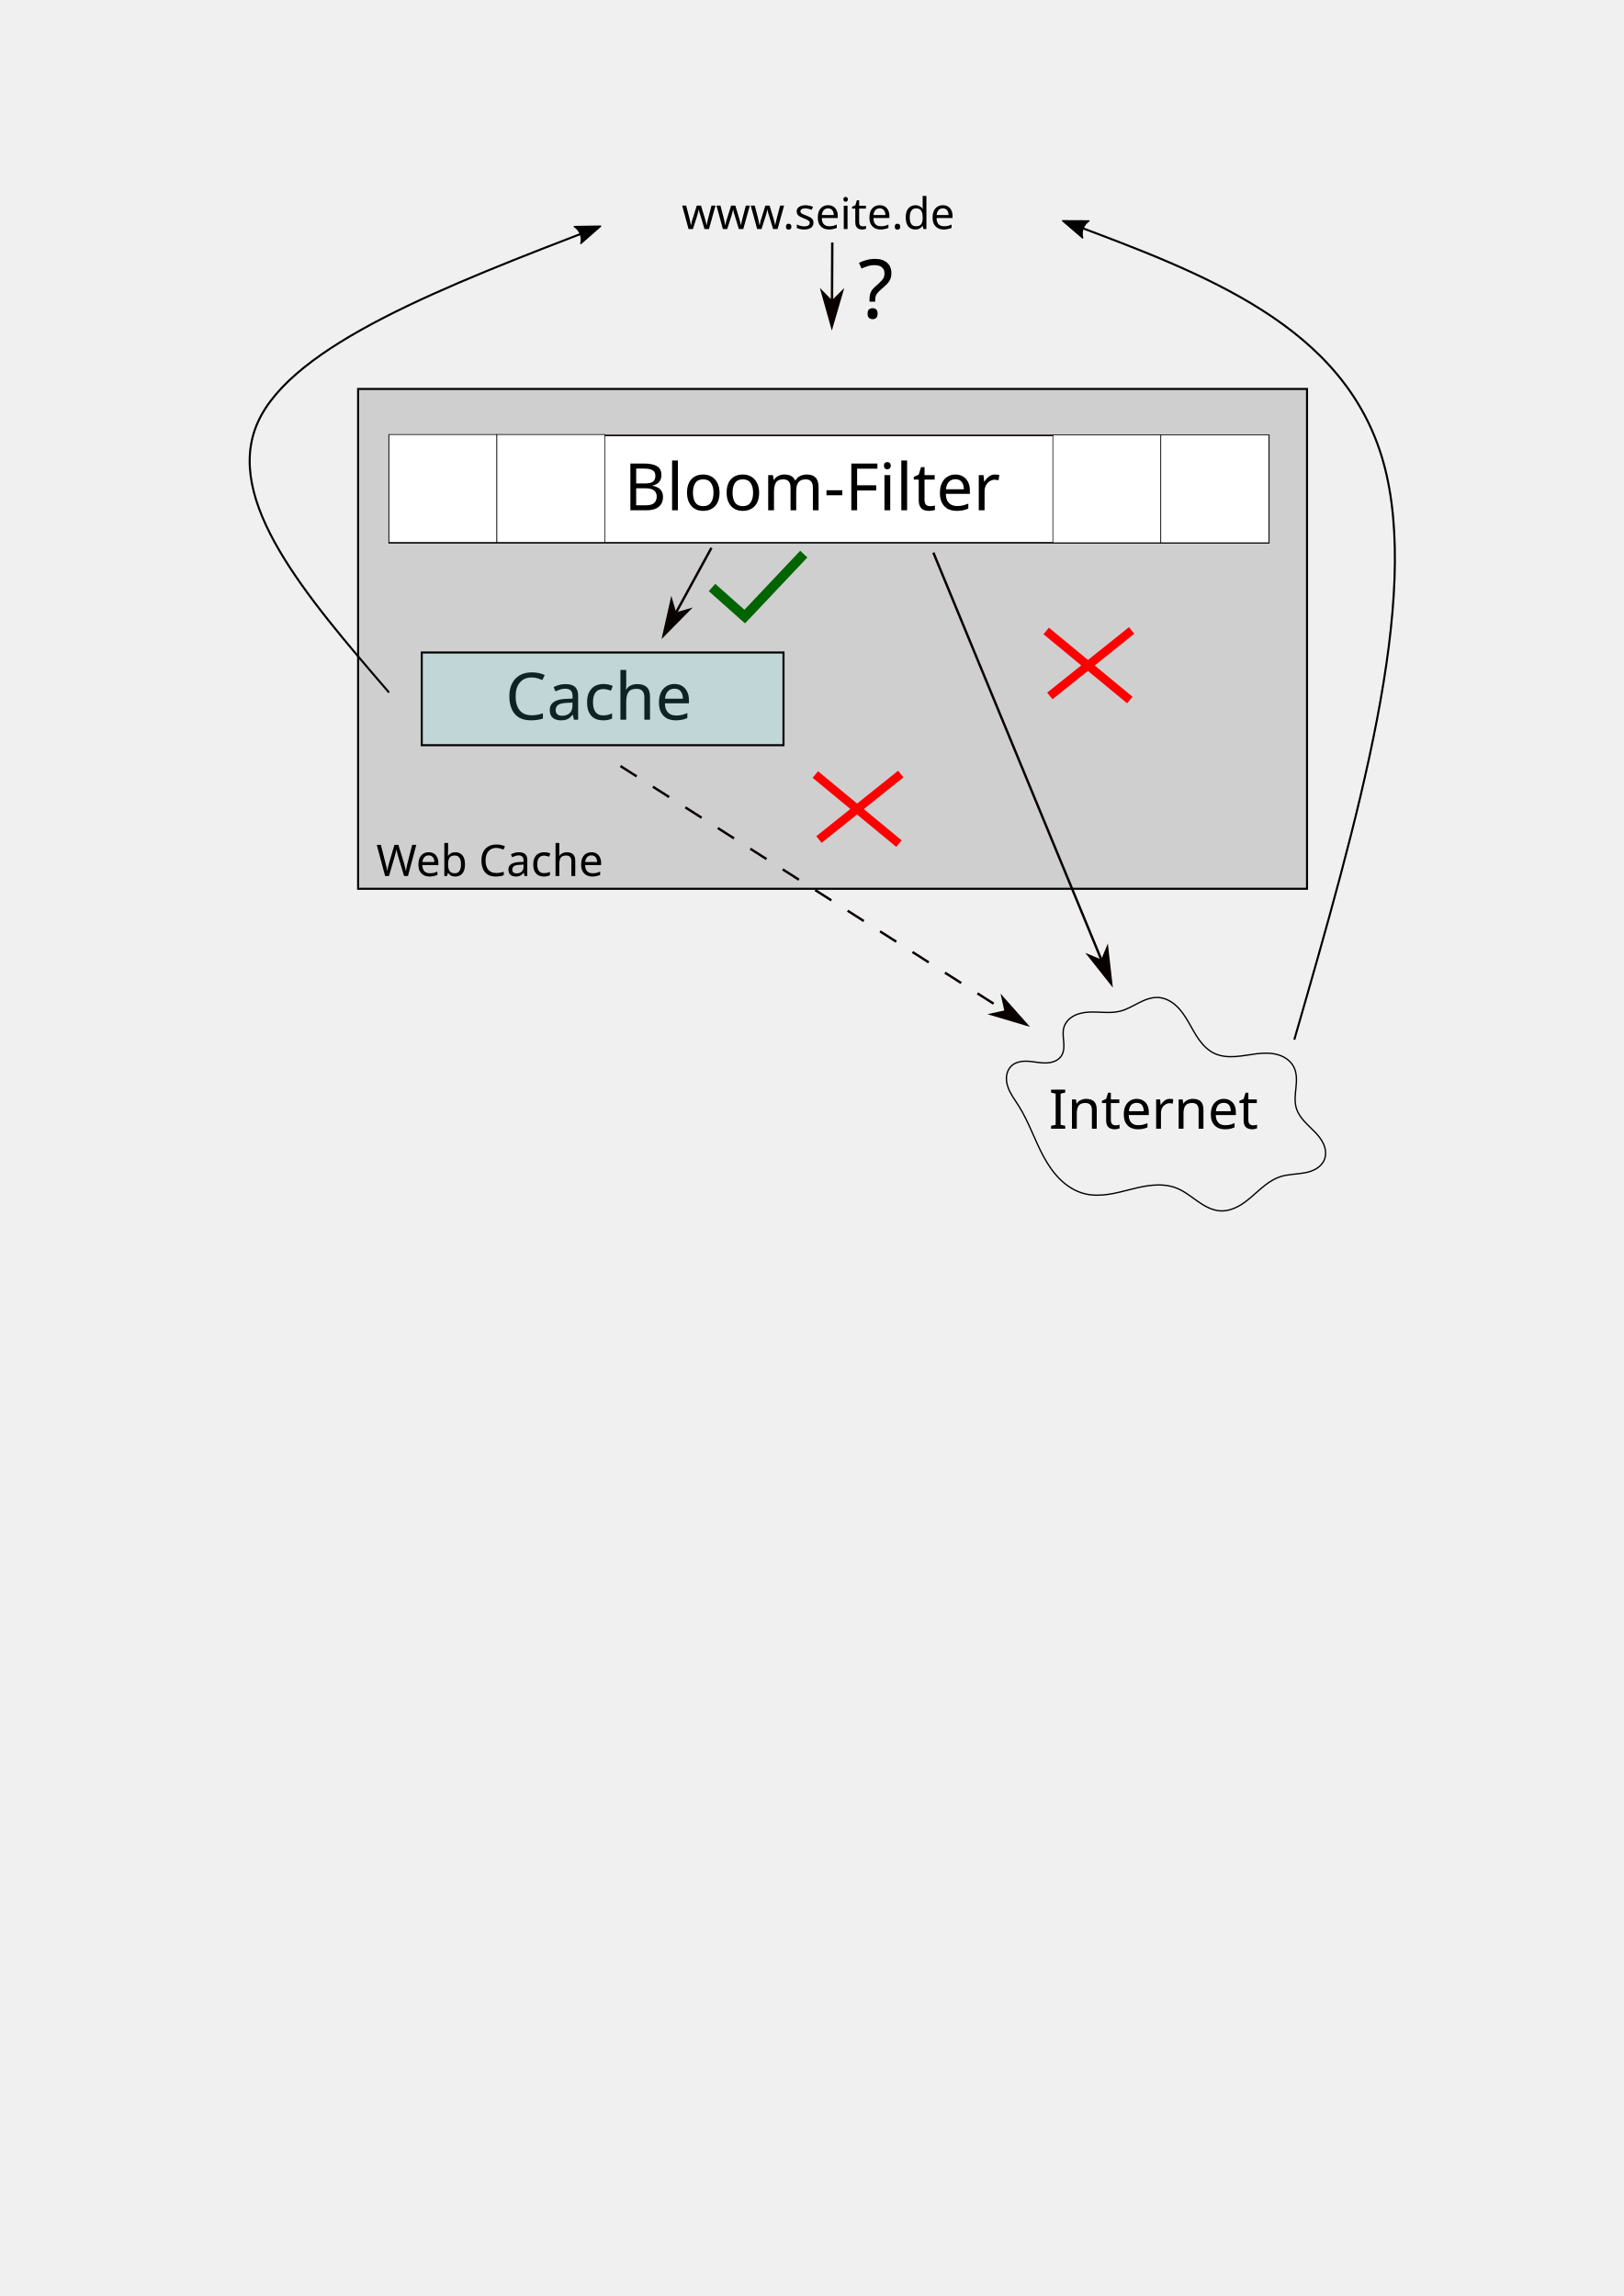
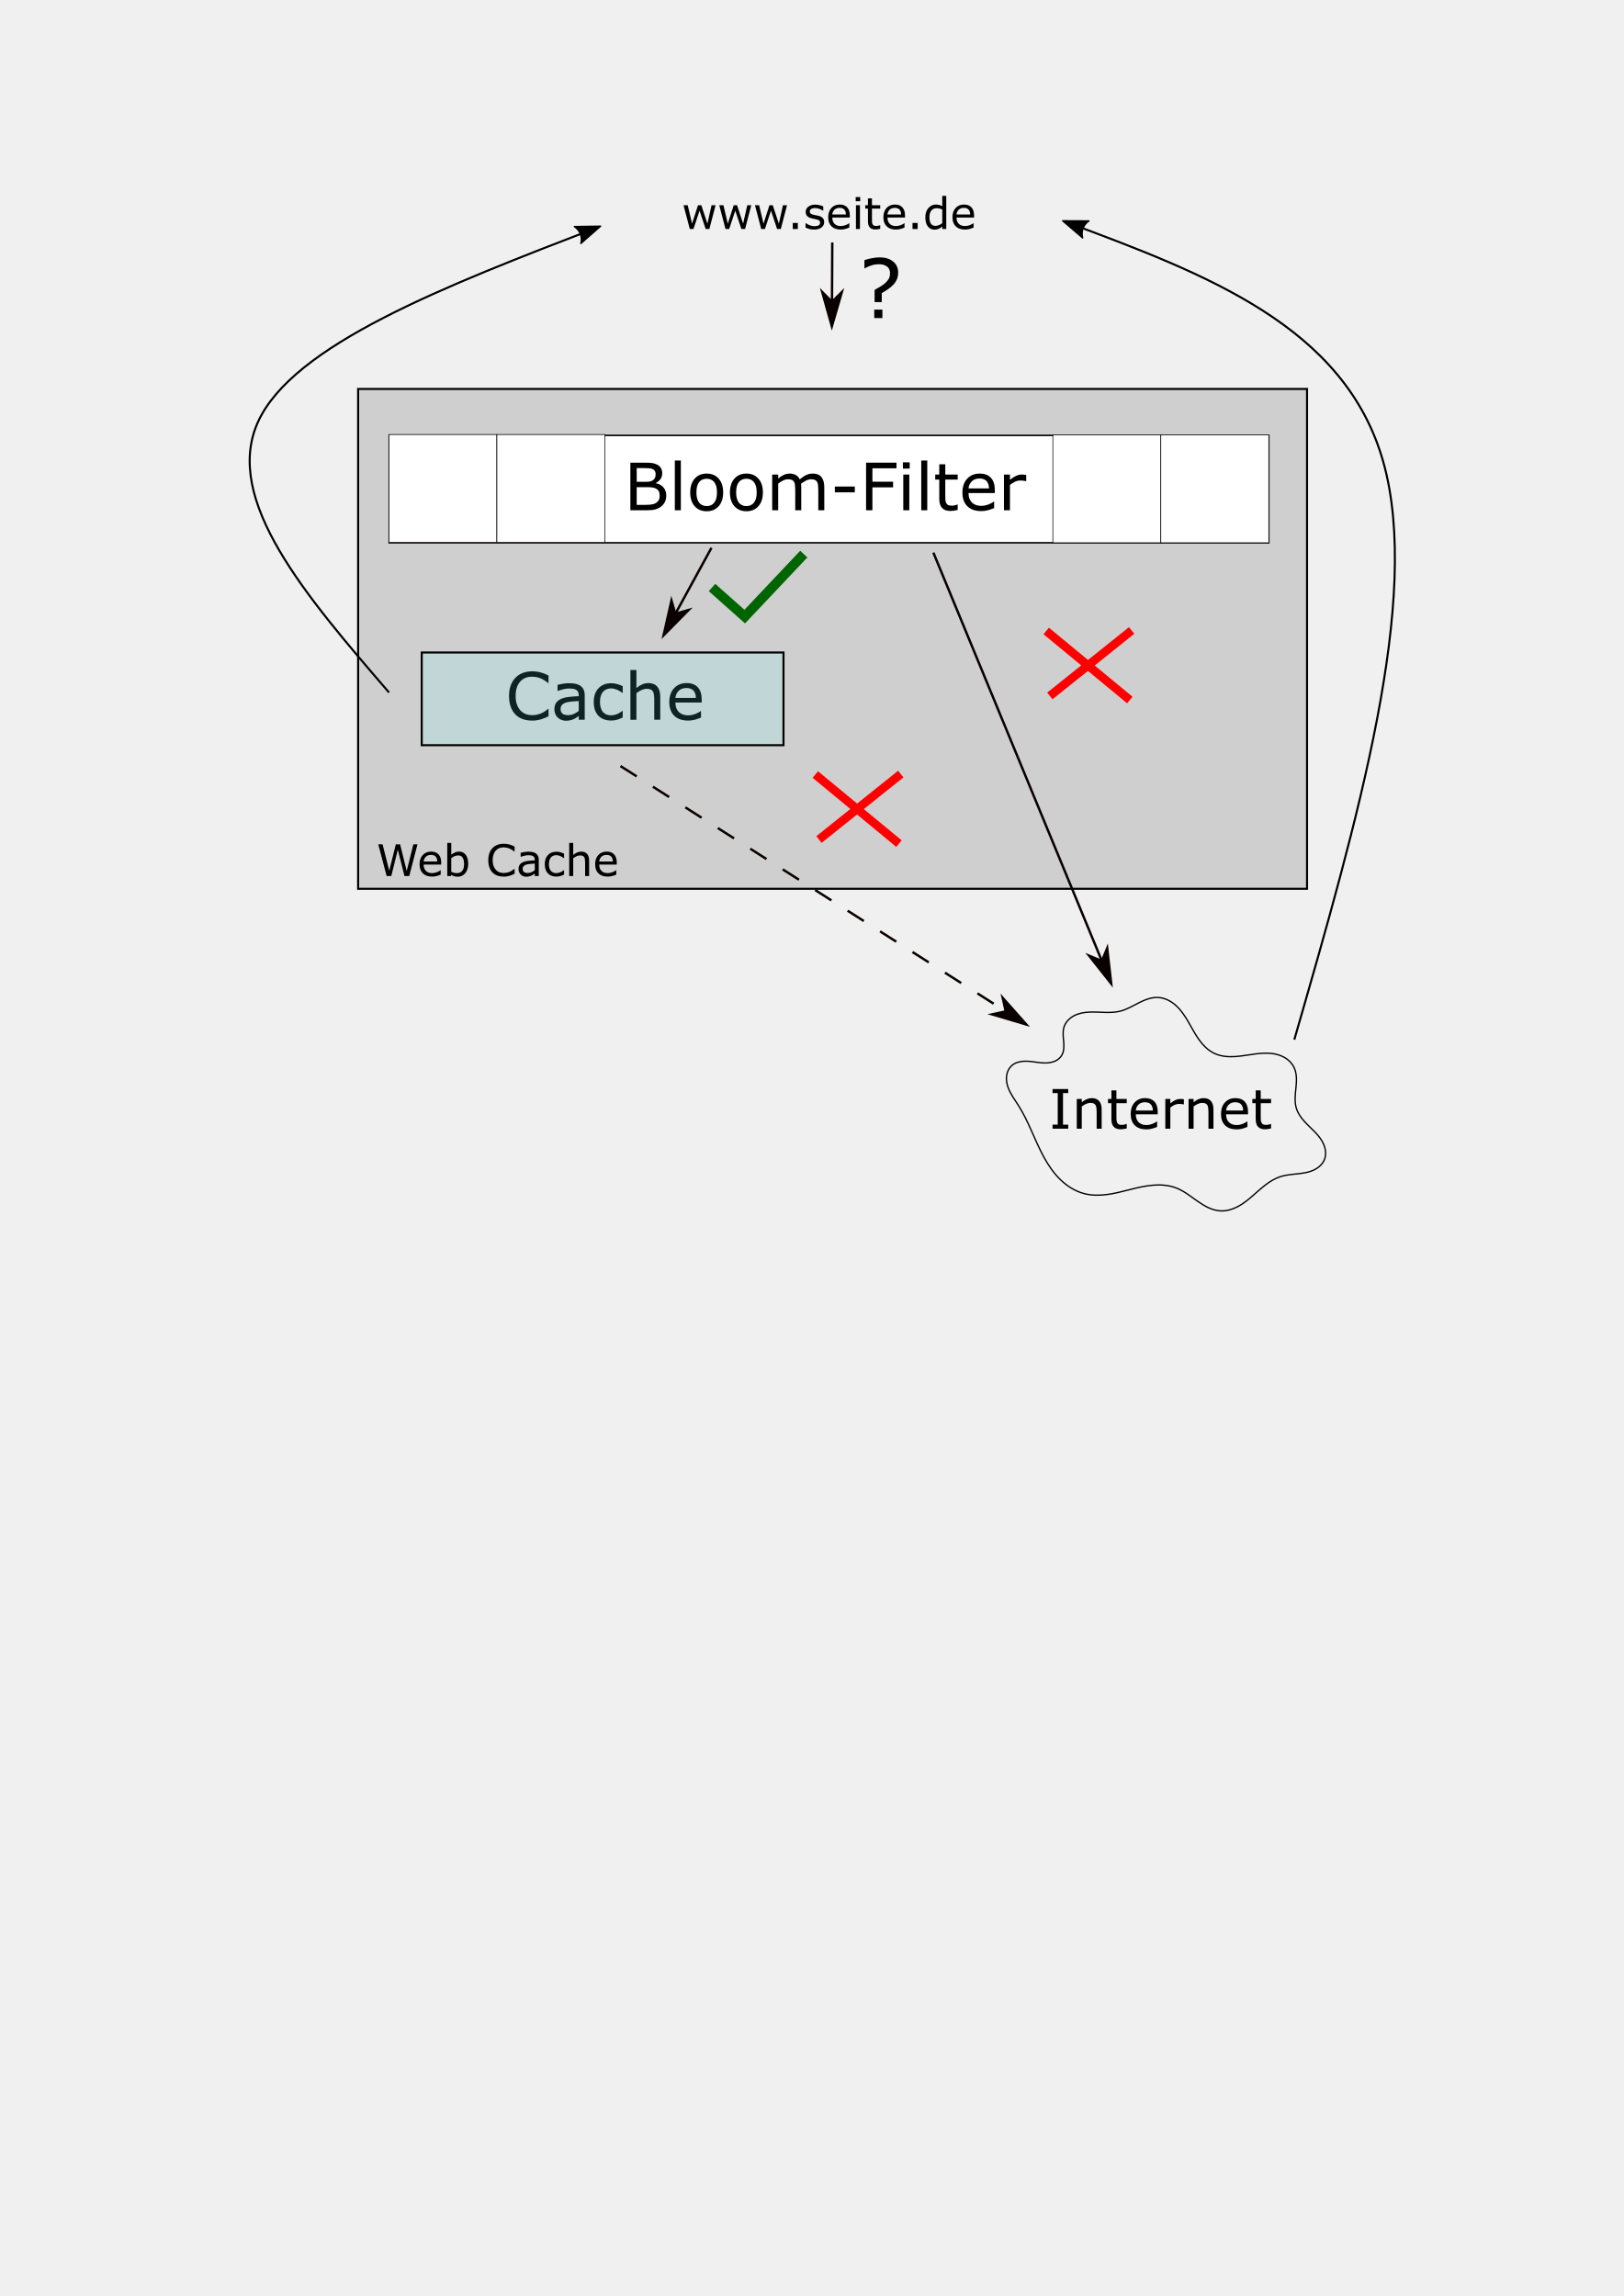
<svg xmlns="http://www.w3.org/2000/svg" width="210mm" height="297mm" viewBox="0 0 210 297" version="1.1" id="svg5">
  <defs id="defs2">
    <marker style="overflow:visible;" id="Arrow2Lend" refX="0.0" refY="0.0" orient="auto">
      <path transform="scale(1.1) rotate(180) translate(1,0)" d="M 8.719,4.034 L -2.207,0.016 L 8.719,-4.002 C 6.973,-1.63 6.983,1.616 8.719,4.034 z " style="stroke:context-stroke;fill-rule:evenodd;fill:context-stroke;stroke-width:0.625;stroke-linejoin:round;" id="path7129" />
    </marker>
    <marker style="overflow:visible" id="Arrow1Lstart" refX="0.0" refY="0.0" orient="auto">
      <path transform="scale(0.8) translate(12.5,0)" style="fill-rule:evenodd;fill:context-stroke;stroke:context-stroke;stroke-width:1.0pt" d="M 0.0,0.0 L 5.0,-5.0 L -12.5,0.0 L 5.0,5.0 L 0.0,0.0 z " id="path7108" />
    </marker>
    <marker style="overflow:visible" id="Arrow1Lstart-2" refX="0" refY="0" orient="auto">
      <path transform="matrix(0.8,0,0,0.8,10,0)" style="fill:context-stroke;fill-rule:evenodd;stroke:context-stroke;stroke-width:1pt" d="M 0,0 5,-5 -12.5,0 5,5 Z" id="path40779-2" />
    </marker>
    <marker style="overflow:visible" id="Arrow1Lstart-2-4" refX="0" refY="0" orient="auto">
      <path transform="matrix(0.8,0,0,0.8,10,0)" style="fill:context-stroke;fill-rule:evenodd;stroke:context-stroke;stroke-width:1pt" d="M 0,0 5,-5 -12.5,0 5,5 Z" id="path40779-2-0" />
    </marker>
    <marker style="overflow:visible" id="Arrow1Lstart-2-1" refX="0" refY="0" orient="auto">
      <path transform="matrix(0.8,0,0,0.8,10,0)" style="fill:context-stroke;fill-rule:evenodd;stroke:context-stroke;stroke-width:1pt" d="M 0,0 5,-5 -12.5,0 5,5 Z" id="path40779-2-3" />
    </marker>
    <marker style="overflow:visible" id="Arrow1Lstart-2-1-7" refX="0" refY="0" orient="auto">
      <path transform="matrix(0.8,0,0,0.8,10,0)" style="fill:context-stroke;fill-rule:evenodd;stroke:context-stroke;stroke-width:1pt" d="M 0,0 5,-5 -12.5,0 5,5 Z" id="path40779-2-3-4" />
    </marker>
  </defs>
  <g id="layer1">
-     <rect style="font-variation-settings:normal;opacity:1;vector-effect:none;fill:#000000;fill-opacity:0.14;fill-rule:evenodd;stroke-width:0.265;stroke-linecap:butt;stroke-linejoin:miter;stroke-miterlimit:4;stroke-dasharray:none;stroke-dashoffset:0;stroke-opacity:1;-inkscape-stroke:none;stop-color:#000000;stop-opacity:1;stroke:#000000" id="rect17136" width="122.727" height="64.655" x="46.317" y="50.313" />
+     <path id="rect17136" style="opacity:1;vector-effect:none;fill-opacity:0.14;fill-rule:evenodd;stroke:#000000;stroke-width:0.265;stop-color:#000000;stop-opacity:1" d="M 46.317,50.313 H 169.044 V 114.969 H 46.317 Z" />
    <g id="g3572" transform="translate(115.4388,117.0845)">
      <path style="fill:none;stroke:#000000;stroke-width:0.172px;stroke-linecap:butt;stroke-linejoin:miter;stroke-opacity:1" d="m 16.312,25.967 c 1.309,2.071 2.067,4.44 3.238,6.591 0.586,1.076 1.281,2.102 2.161,2.955 0.88,0.852 1.954,1.526 3.143,1.821 0.975,0.242 2,0.226 2.995,0.085 0.995,-0.141 1.968,-0.403 2.943,-0.648 0.974,-0.246 1.958,-0.476 2.96,-0.551 1.002,-0.075 2.03,0.009 2.966,0.377 1.006,0.395 1.857,1.095 2.743,1.714 0.886,0.62 1.871,1.183 2.951,1.238 0.758,0.039 1.514,-0.18 2.189,-0.527 0.675,-0.347 1.278,-0.82 1.853,-1.316 1.15,-0.991 2.264,-2.119 3.709,-2.585 1.015,-0.327 2.109,-0.297 3.157,-0.496 0.524,-0.1 1.043,-0.26 1.497,-0.539 0.455,-0.279 0.844,-0.683 1.04,-1.179 0.244,-0.615 0.171,-1.324 -0.084,-1.934 -0.255,-0.611 -0.679,-1.136 -1.137,-1.614 -0.458,-0.478 -0.956,-0.917 -1.397,-1.41 -0.441,-0.493 -0.83,-1.051 -1.02,-1.684 -0.258,-0.859 -0.134,-1.78 -0.045,-2.673 0.044,-0.447 0.079,-0.896 0.051,-1.344 -0.028,-0.448 -0.122,-0.896 -0.322,-1.298 -0.205,-0.41 -0.519,-0.763 -0.889,-1.034 -0.37,-0.271 -0.795,-0.463 -1.238,-0.585 -0.885,-0.244 -1.822,-0.211 -2.733,-0.1 -0.911,0.111 -1.813,0.298 -2.729,0.357 -0.916,0.059 -1.863,-0.018 -2.692,-0.41 -0.801,-0.378 -1.446,-1.028 -1.965,-1.745 -0.519,-0.717 -0.926,-1.508 -1.369,-2.274 -0.443,-0.766 -0.931,-1.52 -1.58,-2.123 -0.649,-0.603 -1.478,-1.048 -2.362,-1.092 -0.876,-0.044 -1.724,0.302 -2.506,0.699 -0.782,0.397 -1.546,0.857 -2.397,1.073 -1.306,0.33 -2.681,0.054 -4.026,0.121 -0.673,0.033 -1.352,0.157 -1.948,0.47 -0.596,0.313 -1.104,0.832 -1.301,1.476 -0.184,0.599 -0.09,1.242 -0.037,1.866 0.027,0.312 0.043,0.627 0.009,0.938 -0.034,0.311 -0.121,0.621 -0.289,0.886 -0.155,0.245 -0.375,0.445 -0.624,0.592 -0.25,0.147 -0.528,0.241 -0.813,0.294 -0.569,0.106 -1.156,0.047 -1.73,-0.03 -0.574,-0.077 -1.151,-0.171 -1.729,-0.137 -0.578,0.034 -1.169,0.211 -1.589,0.61 -0.347,0.329 -0.554,0.79 -0.618,1.264 -0.064,0.474 0.007,0.96 0.157,1.414 0.3,0.908 0.899,1.68 1.41,2.489 z" id="path1364" />
-       <text xml:space="preserve" style="font-style:normal;font-weight:normal;font-size:7.056px;line-height:1.25;font-family:sans-serif;fill:#000000;fill-opacity:1;stroke:none;stroke-width:0.265" x="20.219" y="28.918" id="text2778">
-         <tspan id="tspan2776" style="font-size:7.056px;stroke-width:0.265" x="20.219" y="28.918">Internet</tspan>
-       </text>
+       <g aria-label="Internet" id="text2778" style="font-size:7.056px;line-height:1.25;stroke-width:0.265">
+         <path d="m 22.717,28.918 h -2.026 v -0.524 h 0.672 v -4.082 h -0.672 v -0.524 h 2.026 v 0.524 h -0.672 v 4.082 h 0.672 z" id="path920" />
+         <path d="M 27.044,28.918 H 26.396 v -2.191 q 0,-0.265 -0.031,-0.496 -0.031,-0.234 -0.114,-0.365 -0.086,-0.145 -0.248,-0.214 -0.162,-0.072 -0.42,-0.072 -0.265,0 -0.555,0.131 -0.289,0.131 -0.555,0.334 v 2.873 h -0.648 v -3.848 h 0.648 v 0.427 q 0.303,-0.251 0.627,-0.393 0.324,-0.141 0.665,-0.141 0.624,0 0.951,0.376 0.327,0.376 0.327,1.082 z" id="path922" />
+         <path d="m 30.289,28.884 q -0.183,0.048 -0.4,0.079 -0.214,0.031 -0.382,0.031 -0.589,0 -0.896,-0.317 -0.307,-0.317 -0.307,-1.016 V 25.615 h -0.438 v -0.544 h 0.438 v -1.106 h 0.648 v 1.106 h 1.337 v 0.544 h -1.337 v 1.754 q 0,0.303 0.014,0.475 0.014,0.169 0.096,0.317 0.076,0.138 0.207,0.203 0.134,0.062 0.407,0.062 0.158,0 0.331,-0.045 0.172,-0.048 0.248,-0.079 h 0.034 z" id="path924" />
+         <path d="m 34.293,27.062 h -2.835 q 0,0.355 0.107,0.62 0.107,0.262 0.293,0.431 0.179,0.165 0.424,0.248 0.248,0.083 0.544,0.083 0.393,0 0.789,-0.155 0.4,-0.158 0.568,-0.31 h 0.034 v 0.706 q -0.327,0.138 -0.668,0.231 -0.341,0.093 -0.717,0.093 -0.958,0 -1.495,-0.517 -0.537,-0.52 -0.537,-1.475 0,-0.944 0.513,-1.499 0.517,-0.555 1.357,-0.555 0.779,0 1.199,0.455 0.424,0.455 0.424,1.292 z M 33.662,26.565 q -0.003,-0.51 -0.258,-0.789 -0.251,-0.279 -0.768,-0.279 -0.52,0 -0.83,0.307 -0.307,0.307 -0.348,0.761 z" id="path926" />
+         <path d="m 37.676,25.777 h -0.034 q -0.145,-0.034 -0.282,-0.048 -0.134,-0.017 -0.32,-0.017 -0.3,0 -0.579,0.134 -0.279,0.131 -0.537,0.341 v 2.732 h -0.648 v -3.848 h 0.648 v 0.568 q 0.386,-0.31 0.679,-0.438 0.296,-0.131 0.603,-0.131 0.169,0 0.245,0.01 0.076,0.007 0.227,0.031 z" id="path928" />
+         <path d="m 41.503,28.918 h -0.648 v -2.191 q 0,-0.265 -0.031,-0.496 -0.031,-0.234 -0.114,-0.365 -0.086,-0.145 -0.248,-0.214 -0.162,-0.072 -0.42,-0.072 -0.265,0 -0.555,0.131 -0.289,0.131 -0.555,0.334 v 2.873 h -0.648 v -3.848 h 0.648 v 0.427 q 0.303,-0.251 0.627,-0.393 0.324,-0.141 0.665,-0.141 0.624,0 0.951,0.376 0.327,0.376 0.327,1.082 z" id="path930" />
+         <path d="M 45.972,27.062 H 43.136 q 0,0.355 0.107,0.62 0.107,0.262 0.293,0.431 0.179,0.165 0.424,0.248 0.248,0.083 0.544,0.083 0.393,0 0.789,-0.155 0.4,-0.158 0.568,-0.31 h 0.034 v 0.706 q -0.327,0.138 -0.668,0.231 -0.341,0.093 -0.717,0.093 -0.958,0 -1.495,-0.517 -0.537,-0.52 -0.537,-1.475 0,-0.944 0.513,-1.499 0.517,-0.555 1.357,-0.555 0.779,0 1.199,0.455 0.424,0.455 0.424,1.292 z m -0.63,-0.496 q -0.003,-0.51 -0.258,-0.789 -0.251,-0.279 -0.768,-0.279 -0.52,0 -0.83,0.307 -0.307,0.307 -0.348,0.761 z" id="path932" />
+         <path d="m 48.952,28.884 q -0.183,0.048 -0.4,0.079 -0.214,0.031 -0.382,0.031 -0.589,0 -0.896,-0.317 -0.307,-0.317 -0.307,-1.016 V 25.615 H 46.53 v -0.544 h 0.438 v -1.106 h 0.648 v 1.106 h 1.337 v 0.544 h -1.337 v 1.754 q 0,0.303 0.014,0.475 0.014,0.169 0.096,0.317 0.076,0.138 0.207,0.203 0.134,0.062 0.407,0.062 0.158,0 0.331,-0.045 0.172,-0.048 0.248,-0.079 h 0.034 z" id="path934" />
+       </g>
    </g>
-     <text xml:space="preserve" style="font-style:normal;font-weight:normal;font-size:5.644px;line-height:1.25;font-family:sans-serif;fill:#000000;fill-opacity:1;stroke:none;stroke-width:0.265" x="88.166" y="29.624" id="text4734">
-       <tspan id="tspan4732" style="font-size:5.644px;stroke-width:0.265" x="88.166" y="29.624">www.seite.de</tspan>
-     </text>
+     <g aria-label="www.seite.de" id="text4734" style="font-size:5.644px;line-height:1.25;stroke-width:0.265">
+       <path d="m 92.548,26.545 -0.802,3.079 h -0.48 l -0.791,-2.373 -0.785,2.373 h -0.477 l -0.81,-3.079 h 0.54 l 0.565,2.384 0.769,-2.384 h 0.427 l 0.788,2.384 0.535,-2.384 z" id="path937" />
+       <path d="m 97.167,26.545 -0.802,3.079 h -0.48 l -0.791,-2.373 -0.785,2.373 H 93.833 l -0.81,-3.079 h 0.54 l 0.565,2.384 0.769,-2.384 h 0.427 l 0.788,2.384 0.535,-2.384 z" id="path939" />
+       <path d="m 101.787,26.545 -0.802,3.079 h -0.48 l -0.791,-2.373 -0.785,2.373 h -0.477 l -0.81,-3.079 h 0.54 l 0.565,2.384 0.769,-2.384 h 0.427 l 0.788,2.384 0.535,-2.384 z" id="path941" />
+       <path d="m 103.187,29.624 h -0.659 v -0.785 h 0.659 z" id="path943" />
+       <path d="m 106.593,28.736 q 0,0.422 -0.35,0.692 -0.347,0.27 -0.951,0.27 -0.342,0 -0.628,-0.08 -0.284,-0.083 -0.477,-0.179 V 28.858 h 0.028 q 0.245,0.185 0.546,0.295 0.3,0.107 0.576,0.107 0.342,0 0.535,-0.11 0.193,-0.11 0.193,-0.347 0,-0.182 -0.105,-0.276 -0.105,-0.094 -0.402,-0.16 -0.11,-0.025 -0.289,-0.058 -0.176,-0.033 -0.322,-0.072 -0.405,-0.107 -0.576,-0.314 -0.168,-0.209 -0.168,-0.513 0,-0.19 0.077,-0.358 0.08,-0.168 0.24,-0.3 0.154,-0.13 0.391,-0.204 0.24,-0.077 0.535,-0.077 0.276,0 0.557,0.069 0.284,0.066 0.471,0.163 v 0.554 h -0.028 q -0.198,-0.146 -0.482,-0.245 -0.284,-0.102 -0.557,-0.102 -0.284,0 -0.48,0.11 -0.196,0.107 -0.196,0.322 0,0.19 0.119,0.287 0.116,0.096 0.375,0.157 0.143,0.033 0.32,0.066 0.179,0.033 0.298,0.061 0.361,0.083 0.557,0.284 0.196,0.204 0.196,0.54 z" id="path945" />
+       <path d="m 109.911,28.138 h -2.268 q 0,0.284 0.085,0.496 0.085,0.209 0.234,0.345 0.143,0.132 0.339,0.198 0.198,0.066 0.435,0.066 0.314,0 0.631,-0.124 0.32,-0.127 0.455,-0.248 h 0.028 v 0.565 q -0.262,0.11 -0.535,0.185 -0.273,0.074 -0.573,0.074 -0.766,0 -1.196,-0.413 -0.43,-0.416 -0.43,-1.18 0,-0.755 0.411,-1.199 0.413,-0.444 1.086,-0.444 0.623,0 0.959,0.364 0.339,0.364 0.339,1.034 z M 109.407,27.741 q -0.003,-0.408 -0.207,-0.631 -0.201,-0.223 -0.615,-0.223 -0.416,0 -0.664,0.245 -0.245,0.245 -0.278,0.609 z" id="path947" />
+       <path d="m 111.254,26.03 h -0.584 v -0.537 h 0.584 z m -0.033,3.594 h -0.518 v -3.079 h 0.518 z" id="path949" />
+       <path d="m 113.844,29.596 q -0.146,0.039 -0.32,0.063 -0.171,0.025 -0.306,0.025 -0.471,0 -0.717,-0.254 -0.245,-0.254 -0.245,-0.813 v -1.637 h -0.35 v -0.435 h 0.35 v -0.885 h 0.518 v 0.885 h 1.069 v 0.435 h -1.069 v 1.403 q 0,0.243 0.011,0.38 0.011,0.135 0.077,0.254 0.061,0.11 0.165,0.163 0.107,0.05 0.325,0.05 0.127,0 0.265,-0.036 0.138,-0.039 0.198,-0.063 h 0.028 z" id="path951" />
+       <path d="m 117.047,28.138 h -2.268 q 0,0.284 0.085,0.496 0.085,0.209 0.234,0.345 0.143,0.132 0.339,0.198 0.198,0.066 0.435,0.066 0.314,0 0.631,-0.124 0.32,-0.127 0.455,-0.248 h 0.028 v 0.565 q -0.262,0.11 -0.535,0.185 -0.273,0.074 -0.573,0.074 -0.766,0 -1.196,-0.413 -0.43,-0.416 -0.43,-1.18 0,-0.755 0.411,-1.199 0.413,-0.444 1.086,-0.444 0.623,0 0.959,0.364 0.339,0.364 0.339,1.034 z M 116.543,27.741 q -0.003,-0.408 -0.207,-0.631 -0.201,-0.223 -0.615,-0.223 -0.416,0 -0.664,0.245 -0.245,0.245 -0.278,0.609 z" id="path953" />
+       <path d="m 118.679,29.624 h -0.659 v -0.785 h 0.659 z" id="path955" />
+       <path d="m 122.383,29.624 h -0.518 v -0.322 q -0.223,0.193 -0.466,0.3 -0.243,0.107 -0.526,0.107 -0.551,0 -0.876,-0.424 -0.322,-0.424 -0.322,-1.177 0,-0.391 0.11,-0.697 0.113,-0.306 0.303,-0.521 0.187,-0.209 0.435,-0.32 0.251,-0.11 0.518,-0.11 0.243,0 0.43,0.052 0.187,0.05 0.394,0.157 v -1.334 h 0.518 z m -0.518,-0.758 v -1.767 q -0.209,-0.094 -0.375,-0.13 -0.165,-0.036 -0.361,-0.036 -0.435,0 -0.678,0.303 -0.243,0.303 -0.243,0.86 0,0.548 0.187,0.835 0.187,0.284 0.601,0.284 0.22,0 0.446,-0.096 0.226,-0.099 0.422,-0.254 z" id="path957" />
+       <path d="m 125.979,28.138 h -2.268 q 0,0.284 0.085,0.496 0.085,0.209 0.234,0.345 0.143,0.132 0.339,0.198 0.198,0.066 0.435,0.066 0.314,0 0.631,-0.124 0.32,-0.127 0.455,-0.248 h 0.028 v 0.565 q -0.262,0.11 -0.535,0.185 -0.273,0.074 -0.573,0.074 -0.766,0 -1.196,-0.413 -0.43,-0.416 -0.43,-1.18 0,-0.755 0.411,-1.199 0.413,-0.444 1.086,-0.444 0.623,0 0.959,0.364 0.339,0.364 0.339,1.034 z M 125.475,27.741 q -0.003,-0.408 -0.207,-0.631 -0.201,-0.223 -0.615,-0.223 -0.416,0 -0.664,0.245 -0.245,0.245 -0.278,0.609 z" id="path959" />
+     </g>
    <path style="fill:#000000;fill-opacity:1;stroke:#090000;stroke-width:0.311;stroke-linecap:butt;stroke-linejoin:miter;stroke-miterlimit:4;stroke-dasharray:none;stroke-opacity:1;marker-start:url(#Arrow1Lstart-2)" d="M 85.846,82.146 92.014,70.867" id="path40183-3" />
    <path style="fill:#000000;fill-opacity:1;stroke:#090000;stroke-width:0.311;stroke-linecap:butt;stroke-linejoin:miter;stroke-miterlimit:4;stroke-dasharray:none;stroke-opacity:1;marker-start:url(#Arrow1Lstart-2-1)" d="M 143.701,127.199 120.715,71.484" id="path40183-3-0" />
    <path style="fill:#000000;fill-opacity:1;stroke:#090000;stroke-width:0.311;stroke-linecap:butt;stroke-linejoin:miter;stroke-miterlimit:4;stroke-dasharray:2.488, 2.488;stroke-dashoffset:0;stroke-opacity:1;marker-start:url(#Arrow1Lstart-2-1-7)" d="M 132.709,132.506 78.454,97.951" id="path40183-3-0-2" />
    <path style="fill:#000000;fill-opacity:1;stroke:#090000;stroke-width:0.311;stroke-linecap:butt;stroke-linejoin:miter;stroke-miterlimit:4;stroke-dasharray:none;stroke-opacity:1;marker-start:url(#Arrow1Lstart-2-4)" d="m 107.587,42.17 0.056,-10.809" id="path40183-3-1" />
    <g id="g39934" transform="translate(-23.21689,5.410244)">
-       <rect style="font-variation-settings:normal;opacity:1;vector-effect:none;fill:#ffffff;fill-opacity:1;fill-rule:evenodd;stroke:#090000;stroke-width:0.199;stroke-linecap:butt;stroke-linejoin:miter;stroke-miterlimit:4;stroke-dasharray:none;stroke-dashoffset:0;stroke-opacity:1;-inkscape-stroke:none;stop-color:#000000;stop-opacity:1" id="rect27926" width="113.76" height="13.888" x="73.554" y="50.912" />
+       <path id="rect27926" style="opacity:1;vector-effect:none;fill:#ffffff;fill-rule:evenodd;stroke:#090000;stroke-width:0.199;stop-color:#000000;stop-opacity:1" d="M 73.554,50.912 H 187.315 V 64.8 H 73.554 Z" />
      <g id="g39924" transform="translate(0,-15.34584)">
-         <rect style="font-variation-settings:normal;opacity:1;vector-effect:none;fill:#ffffff;fill-opacity:1;fill-rule:evenodd;stroke:#000000;stroke-width:0.088;stroke-linecap:butt;stroke-linejoin:miter;stroke-miterlimit:4;stroke-dasharray:none;stroke-dashoffset:0;stroke-opacity:1;-inkscape-stroke:none;stop-color:#000000;stop-opacity:1" id="rect28634" width="13.964" height="13.964" x="73.516" y="66.143" />
-         <rect style="font-variation-settings:normal;vector-effect:none;fill:#ffffff;fill-opacity:1;fill-rule:evenodd;stroke:#000000;stroke-width:0.088;stroke-linecap:butt;stroke-linejoin:miter;stroke-miterlimit:4;stroke-dasharray:none;stroke-dashoffset:0;stroke-opacity:1;-inkscape-stroke:none;stop-color:#000000" id="rect28634-2" width="13.964" height="13.964" x="87.481" y="66.143" />
-         <rect style="font-variation-settings:normal;vector-effect:none;fill:#ffffff;fill-opacity:1;fill-rule:evenodd;stroke:#000000;stroke-width:0.088;stroke-linecap:butt;stroke-linejoin:miter;stroke-miterlimit:4;stroke-dasharray:none;stroke-dashoffset:0;stroke-opacity:1;-inkscape-stroke:none;stop-color:#000000" id="rect28634-2-9" width="13.964" height="13.964" x="159.386" y="66.181" />
-         <rect style="font-variation-settings:normal;vector-effect:none;fill:#ffffff;fill-opacity:1;fill-rule:evenodd;stroke:#000000;stroke-width:0.088;stroke-linecap:butt;stroke-linejoin:miter;stroke-miterlimit:4;stroke-dasharray:none;stroke-dashoffset:0;stroke-opacity:1;-inkscape-stroke:none;stop-color:#000000" id="rect28634-2-3" width="13.964" height="13.964" x="173.35" y="66.181" />
-         <text xml:space="preserve" style="font-style:normal;font-weight:normal;font-size:8.467px;line-height:1.25;font-family:sans-serif;fill:#000000;fill-opacity:1;stroke:none;stroke-width:0.265" x="103.918" y="75.94" id="text31844">
-           <tspan id="tspan31842" style="font-size:8.467px;stroke-width:0.265" x="103.918" y="75.94">Bloom-Filter</tspan>
-         </text>
+         <path id="rect28634" style="opacity:1;vector-effect:none;fill:#ffffff;fill-rule:evenodd;stroke:#000000;stroke-width:0.088;stop-color:#000000;stop-opacity:1" d="M 73.516,66.143 H 87.481 V 80.108 H 73.516 Z" />
+         <path id="rect28634-2" style="vector-effect:none;fill:#ffffff;fill-rule:evenodd;stroke:#000000;stroke-width:0.088;stop-color:#000000" d="M 87.481,66.143 H 101.445 V 80.108 H 87.481 Z" />
+         <path id="rect28634-2-9" style="vector-effect:none;fill:#ffffff;fill-rule:evenodd;stroke:#000000;stroke-width:0.088;stop-color:#000000" d="m 159.386,66.181 h 13.964 v 13.964 h -13.964 z" />
+         <path id="rect28634-2-3" style="vector-effect:none;fill:#ffffff;fill-rule:evenodd;stroke:#000000;stroke-width:0.088;stop-color:#000000" d="m 173.35,66.181 h 13.964 v 13.964 h -13.964 z" />
+         <g aria-label="Bloom-Filter" id="text31844" style="font-size:8.467px;line-height:1.25;stroke-width:0.265">
+           <path d="m 109.388,74.047 q 0,0.459 -0.174,0.81 -0.174,0.351 -0.467,0.579 -0.347,0.273 -0.765,0.389 -0.413,0.116 -1.054,0.116 h -2.183 v -6.156 h 1.823 q 0.674,0 1.009,0.05 0.335,0.05 0.641,0.207 0.339,0.178 0.492,0.459 0.153,0.277 0.153,0.666 0,0.438 -0.223,0.748 -0.223,0.306 -0.595,0.492 v 0.033 q 0.624,0.128 0.984,0.55 0.36,0.418 0.36,1.058 z m -1.377,-2.774 q 0,-0.223 -0.074,-0.376 -0.074,-0.153 -0.24,-0.248 -0.194,-0.112 -0.471,-0.136 -0.277,-0.029 -0.686,-0.029 h -0.976 v 1.778 h 1.058 q 0.384,0 0.612,-0.037 0.227,-0.041 0.422,-0.165 0.194,-0.124 0.273,-0.318 0.083,-0.198 0.083,-0.467 z m 0.525,2.807 q 0,-0.372 -0.112,-0.591 -0.112,-0.219 -0.405,-0.372 -0.198,-0.103 -0.484,-0.132 -0.281,-0.033 -0.686,-0.033 h -1.286 v 2.29 h 1.083 q 0.537,0 0.881,-0.054 0.343,-0.058 0.562,-0.207 0.232,-0.161 0.339,-0.368 0.107,-0.207 0.107,-0.533 z" id="path967" />
+           <path d="m 111.273,75.94 h -0.777 v -6.433 h 0.777 z" id="path969" />
+           <path d="m 116.747,73.634 q 0,1.129 -0.579,1.782 -0.579,0.653 -1.55,0.653 -0.98,0 -1.559,-0.653 -0.575,-0.653 -0.575,-1.782 0,-1.129 0.575,-1.782 0.579,-0.657 1.559,-0.657 0.972,0 1.55,0.657 0.579,0.653 0.579,1.782 z m -0.802,0 q 0,-0.897 -0.351,-1.331 -0.351,-0.438 -0.976,-0.438 -0.633,0 -0.984,0.438 -0.347,0.434 -0.347,1.331 0,0.868 0.351,1.319 0.351,0.446 0.98,0.446 0.62,0 0.972,-0.442 0.356,-0.446 0.356,-1.323 z" id="path971" />
+           <path d="m 121.885,73.634 q 0,1.129 -0.579,1.782 -0.579,0.653 -1.55,0.653 -0.98,0 -1.559,-0.653 -0.575,-0.653 -0.575,-1.782 0,-1.129 0.575,-1.782 0.579,-0.657 1.559,-0.657 0.972,0 1.55,0.657 0.579,0.653 0.579,1.782 z m -0.802,0 q 0,-0.897 -0.351,-1.331 -0.351,-0.438 -0.976,-0.438 -0.633,0 -0.984,0.438 -0.347,0.434 -0.347,1.331 0,0.868 0.351,1.319 0.351,0.446 0.98,0.446 0.62,0 0.972,-0.442 0.356,-0.446 0.356,-1.323 z" id="path973" />
+           <path d="m 129.827,75.94 h -0.777 v -2.629 q 0,-0.298 -0.029,-0.575 -0.025,-0.277 -0.112,-0.442 -0.095,-0.178 -0.273,-0.269 -0.178,-0.091 -0.513,-0.091 -0.327,0 -0.653,0.165 -0.327,0.161 -0.653,0.413 0.012,0.095 0.021,0.223 0.008,0.124 0.008,0.248 v 2.956 H 126.069 v -2.629 q 0,-0.306 -0.029,-0.579 -0.025,-0.277 -0.112,-0.442 -0.095,-0.178 -0.273,-0.265 -0.178,-0.091 -0.513,-0.091 -0.318,0 -0.641,0.157 -0.318,0.157 -0.637,0.401 v 3.448 h -0.777 v -4.618 h 0.777 v 0.513 q 0.364,-0.302 0.723,-0.471 0.364,-0.169 0.773,-0.169 0.471,0 0.798,0.198 0.331,0.198 0.492,0.55 0.471,-0.397 0.86,-0.571 0.389,-0.178 0.831,-0.178 0.761,0 1.12,0.463 0.364,0.459 0.364,1.286 z" id="path975" />
+           <path d="m 133.771,73.621 h -2.58 v -0.748 h 2.58 z" id="path977" />
+           <path d="m 139.162,70.512 h -3.113 v 1.736 h 2.675 v 0.728 h -2.675 v 2.964 h -0.819 v -6.156 h 3.932 z" id="path979" />
+           <path d="m 140.869,70.549 h -0.876 v -0.806 h 0.876 z m -0.05,5.391 h -0.777 v -4.618 h 0.777 z" id="path981" />
+           <path d="m 143.143,75.94 h -0.777 v -6.433 h 0.777 z" id="path983" />
+           <path d="m 147.079,75.899 q -0.219,0.058 -0.48,0.095 -0.256,0.037 -0.459,0.037 -0.707,0 -1.075,-0.38 -0.368,-0.38 -0.368,-1.22 v -2.456 h -0.525 v -0.653 h 0.525 v -1.327 h 0.777 v 1.327 h 1.604 v 0.653 h -1.604 v 2.104 q 0,0.364 0.017,0.571 0.017,0.203 0.116,0.38 0.091,0.165 0.248,0.244 0.161,0.074 0.488,0.074 0.19,0 0.397,-0.054 0.207,-0.058 0.298,-0.095 h 0.041 z" id="path985" />
+           <path d="m 151.882,73.712 h -3.402 q 0,0.426 0.128,0.744 0.128,0.314 0.351,0.517 0.215,0.198 0.508,0.298 0.298,0.099 0.653,0.099 0.471,0 0.947,-0.186 0.48,-0.19 0.682,-0.372 h 0.041 v 0.847 q -0.393,0.165 -0.802,0.277 -0.409,0.112 -0.86,0.112 -1.149,0 -1.794,-0.62 -0.645,-0.624 -0.645,-1.769 0,-1.133 0.616,-1.798 0.62,-0.666 1.629,-0.666 0.934,0 1.439,0.546 0.508,0.546 0.508,1.55 z m -0.757,-0.595 q -0.004,-0.612 -0.31,-0.947 -0.302,-0.335 -0.922,-0.335 -0.624,0 -0.996,0.368 -0.368,0.368 -0.418,0.914 z" id="path987" />
+           <path d="m 155.942,72.17 h -0.041 q -0.174,-0.041 -0.339,-0.058 -0.161,-0.021 -0.384,-0.021 -0.36,0 -0.695,0.161 -0.335,0.157 -0.645,0.409 v 3.278 h -0.777 v -4.618 h 0.777 v 0.682 q 0.463,-0.372 0.814,-0.525 0.356,-0.157 0.723,-0.157 0.203,0 0.294,0.012 0.091,0.008 0.273,0.037 z" id="path989" />
+         </g>
      </g>
    </g>
-     <text xml:space="preserve" style="font-style:normal;font-weight:normal;font-size:10.583px;line-height:1.25;font-family:sans-serif;fill:#000000;fill-opacity:1;stroke:none;stroke-width:0.265" x="110.972" y="41.144" id="text41388">
-       <tspan id="tspan41386" style="stroke-width:0.265" x="110.972" y="41.144">?</tspan>
-     </text>
-     <text xml:space="preserve" style="font-style:normal;font-weight:normal;font-size:8.467px;line-height:1.25;font-family:sans-serif;fill:#000000;fill-opacity:1;stroke:none;stroke-width:0.265" x="65.36" y="93.103" id="text11426">
-       <tspan id="tspan11424" style="font-size:8.467px;stroke-width:0.265" x="65.36" y="93.103">Cache</tspan>
-     </text>
+     <g aria-label="?" id="text41388" style="font-size:10.583px;line-height:1.25;stroke-width:0.265">
+       <path d="m 116.165,35.258 q 0,0.506 -0.181,0.904 -0.181,0.393 -0.475,0.698 -0.289,0.295 -0.667,0.553 -0.377,0.258 -0.801,0.501 v 1.163 h -0.925 v -1.576 q 0.336,-0.191 0.723,-0.419 0.393,-0.227 0.641,-0.46 0.3,-0.269 0.465,-0.553 0.165,-0.289 0.165,-0.734 0,-0.584 -0.398,-0.868 -0.393,-0.289 -1.018,-0.289 -0.558,0 -1.059,0.176 -0.496,0.176 -0.785,0.357 h -0.052 V 33.656 q 0.362,-0.14 0.915,-0.248 0.558,-0.114 1.054,-0.114 1.111,0 1.752,0.543 0.646,0.537 0.646,1.421 z m -2.041,5.886 h -1.054 v -1.09 h 1.054 z" id="path992" />
+     </g>
+     <g aria-label="Cache" id="text11426" style="font-size:8.467px;line-height:1.25;stroke-width:0.265">
+       <path d="m 70.942,92.657 q -0.227,0.099 -0.413,0.186 -0.182,0.087 -0.48,0.182 -0.252,0.079 -0.55,0.132 -0.294,0.058 -0.649,0.058 -0.67,0 -1.22,-0.186 -0.546,-0.19 -0.951,-0.591 -0.397,-0.393 -0.62,-0.996 -0.223,-0.608 -0.223,-1.41 0,-0.761 0.215,-1.36 0.215,-0.599 0.62,-1.013 0.393,-0.401 0.947,-0.612 0.558,-0.211 1.236,-0.211 0.496,0 0.988,0.12 0.496,0.12 1.1,0.422 v 0.972 h -0.062 Q 70.371,87.923 69.871,87.729 q -0.5,-0.194 -1.071,-0.194 -0.467,0 -0.843,0.153 -0.372,0.149 -0.666,0.467 -0.285,0.31 -0.446,0.785 -0.157,0.471 -0.157,1.091 0,0.649 0.174,1.116 0.178,0.467 0.455,0.761 0.289,0.306 0.674,0.455 0.389,0.145 0.819,0.145 0.591,0 1.108,-0.203 0.517,-0.203 0.967,-0.608 h 0.058 z" id="path995" />
+       <path d="m 75.625,93.103 h -0.773 v -0.492 q -0.103,0.07 -0.281,0.198 -0.174,0.124 -0.339,0.198 -0.194,0.095 -0.446,0.157 -0.252,0.066 -0.591,0.066 -0.624,0 -1.058,-0.413 -0.434,-0.413 -0.434,-1.054 0,-0.525 0.223,-0.847 0.227,-0.327 0.645,-0.513 0.422,-0.186 1.013,-0.252 0.591,-0.066 1.269,-0.099 v -0.12 q 0,-0.265 -0.095,-0.438 -0.091,-0.174 -0.265,-0.273 -0.165,-0.095 -0.397,-0.128 -0.232,-0.033 -0.484,-0.033 -0.306,0 -0.682,0.083 -0.376,0.079 -0.777,0.232 h -0.041 v -0.79 q 0.227,-0.062 0.657,-0.136 0.43,-0.074 0.847,-0.074 0.488,0 0.847,0.083 0.364,0.079 0.628,0.273 0.26,0.19 0.397,0.492 0.136,0.302 0.136,0.748 z m -0.773,-1.137 v -1.286 q -0.356,0.021 -0.839,0.062 -0.48,0.041 -0.761,0.12 -0.335,0.095 -0.542,0.298 -0.207,0.198 -0.207,0.55 0,0.397 0.24,0.599 0.24,0.198 0.732,0.198 0.409,0 0.748,-0.157 0.339,-0.161 0.628,-0.384 z" id="path997" />
+       <path d="m 80.537,92.814 q -0.389,0.186 -0.74,0.289 -0.347,0.103 -0.74,0.103 -0.5,0 -0.918,-0.145 -0.418,-0.149 -0.715,-0.446 -0.302,-0.298 -0.467,-0.752 -0.165,-0.455 -0.165,-1.062 0,-1.133 0.62,-1.778 0.624,-0.645 1.645,-0.645 0.397,0 0.777,0.112 0.384,0.112 0.703,0.273 v 0.864 h -0.041 q -0.356,-0.277 -0.736,-0.426 -0.376,-0.149 -0.736,-0.149 -0.661,0 -1.046,0.446 -0.38,0.442 -0.38,1.302 0,0.835 0.372,1.286 0.376,0.446 1.054,0.446 0.236,0 0.48,-0.062 0.244,-0.062 0.438,-0.161 0.169,-0.087 0.318,-0.182 0.149,-0.099 0.236,-0.169 h 0.041 z" id="path999" />
+       <path d="m 85.394,93.103 h -0.777 v -2.629 q 0,-0.318 -0.037,-0.595 -0.037,-0.281 -0.136,-0.438 -0.103,-0.174 -0.298,-0.256 -0.194,-0.087 -0.504,-0.087 -0.318,0 -0.666,0.157 -0.347,0.157 -0.666,0.401 v 3.448 h -0.777 v -6.433 h 0.777 v 2.328 q 0.364,-0.302 0.752,-0.471 0.389,-0.169 0.798,-0.169 0.748,0 1.141,0.451 0.393,0.451 0.393,1.298 z" id="path1001" />
+       <path d="m 90.756,90.875 h -3.402 q 0,0.426 0.128,0.744 0.128,0.314 0.351,0.517 0.215,0.198 0.508,0.298 0.298,0.099 0.653,0.099 0.471,0 0.947,-0.186 0.48,-0.19 0.682,-0.372 h 0.041 v 0.847 q -0.393,0.165 -0.802,0.277 -0.409,0.112 -0.86,0.112 -1.149,0 -1.794,-0.62 -0.645,-0.624 -0.645,-1.769 0,-1.133 0.616,-1.798 0.62,-0.666 1.629,-0.666 0.934,0 1.439,0.546 0.508,0.546 0.508,1.55 z m -0.757,-0.595 q -0.004,-0.612 -0.31,-0.947 -0.302,-0.335 -0.922,-0.335 -0.624,0 -0.996,0.368 -0.368,0.368 -0.418,0.914 z" id="path1003" />
+     </g>
    <path style="fill:none;stroke:#000000;stroke-width:0.265px;stroke-linecap:butt;stroke-linejoin:miter;stroke-opacity:1;marker-end:url(#Arrow2Lend)" d="M 50.313,89.577 C 39.577,77.116 28.84,64.655 33.347,54.624 37.853,44.592 57.602,36.991 77.351,29.389" id="path16889" />
    <path style="fill:none;stroke:#000000;stroke-width:0.265px;stroke-linecap:butt;stroke-linejoin:miter;stroke-opacity:1;marker-end:url(#Arrow2Lend)" d="M 167.398,134.483 C 175.627,105.956 183.856,77.43 178.918,59.796 173.981,42.163 155.878,35.423 137.774,28.683" id="path16893" />
    <path style="fill:none;stroke:#006400;stroke-width:1.265;stroke-linecap:butt;stroke-linejoin:miter;stroke-miterlimit:4;stroke-dasharray:none;stroke-opacity:1" d="m 92.087,75.998 4.232,3.762 7.635,-8.084" id="path37685" />
    <path style="fill:none;stroke:#ff0000;stroke-width:1.1;stroke-linecap:butt;stroke-linejoin:miter;stroke-miterlimit:4;stroke-dasharray:none;stroke-opacity:1" d="M 146.359,81.554 135.779,90.026" id="path37753" />
    <path style="fill:none;stroke:#ff0000;stroke-width:1.1;stroke-linecap:butt;stroke-linejoin:miter;stroke-miterlimit:4;stroke-dasharray:none;stroke-opacity:1" d="m 135.309,81.617 10.815,8.934" id="path37753-0" />
    <path style="fill:none;stroke:#ff0000;stroke-width:1.1;stroke-linecap:butt;stroke-linejoin:miter;stroke-miterlimit:4;stroke-dasharray:none;stroke-opacity:1" d="m 116.5,100.128 -10.58,8.471" id="path37753-4" />
    <path style="fill:none;stroke:#ff0000;stroke-width:1.1;stroke-linecap:butt;stroke-linejoin:miter;stroke-miterlimit:4;stroke-dasharray:none;stroke-opacity:1" d="m 105.45,100.191 10.815,8.934" id="path37753-0-2" />
-     <rect style="font-variation-settings:normal;opacity:1;vector-effect:none;fill:#64ffff;fill-opacity:0.14;fill-rule:evenodd;stroke-width:0.265;stroke-linecap:butt;stroke-linejoin:miter;stroke-miterlimit:4;stroke-dasharray:none;stroke-dashoffset:0;stroke-opacity:1;-inkscape-stroke:none;stop-color:#000000;stop-opacity:1;stroke:#000000" id="rect10652" width="46.787" height="11.991" x="54.545" y="84.404" />
-     <text xml:space="preserve" style="font-style:normal;font-weight:normal;font-size:5.644px;line-height:1.25;font-family:sans-serif;fill:#000000;fill-opacity:1;stroke:none;stroke-width:0.265" x="48.668" y="113.323" id="text20564">
-       <tspan id="tspan20562" style="font-size:5.644px;stroke-width:0.265" x="48.668" y="113.323">Web Cache</tspan>
-     </text>
+     <path id="rect10652" style="opacity:1;vector-effect:none;fill:#64ffff;fill-opacity:0.14;fill-rule:evenodd;stroke:#000000;stroke-width:0.265;stop-color:#000000;stop-opacity:1" d="M 54.545,84.404 H 101.332 V 96.395 H 54.545 Z" />
+     <g aria-label="Web Cache" id="text20564" style="font-size:5.644px;line-height:1.25;stroke-width:0.265">
+       <path d="m 53.995,109.219 -1.067,4.104 h -0.615 l -0.863,-3.407 -0.843,3.407 H 50.007 l -1.086,-4.104 h 0.559 l 0.863,3.412 0.849,-3.412 h 0.554 l 0.857,3.445 0.857,-3.445 z" id="path1007" />
+       <path d="m 57.06,111.837 h -2.268 q 0,0.284 0.085,0.496 0.085,0.209 0.234,0.345 0.143,0.132 0.339,0.198 0.198,0.066 0.435,0.066 0.314,0 0.631,-0.124 0.32,-0.127 0.455,-0.248 h 0.028 v 0.565 q -0.262,0.11 -0.535,0.185 -0.273,0.074 -0.573,0.074 -0.766,0 -1.196,-0.413 -0.43,-0.416 -0.43,-1.18 0,-0.755 0.411,-1.199 0.413,-0.444 1.086,-0.444 0.623,0 0.959,0.364 0.339,0.364 0.339,1.034 z m -0.504,-0.397 q -0.003,-0.408 -0.207,-0.631 -0.201,-0.223 -0.615,-0.223 -0.416,0 -0.664,0.245 -0.245,0.245 -0.278,0.609 z" id="path1009" />
+       <path d="m 60.555,111.76 q 0,0.386 -0.11,0.695 -0.107,0.309 -0.292,0.518 -0.196,0.218 -0.43,0.328 -0.234,0.107 -0.515,0.107 -0.262,0 -0.458,-0.063 -0.196,-0.061 -0.386,-0.165 l -0.033,0.143 h -0.485 v -4.288 h 0.518 v 1.532 q 0.218,-0.179 0.463,-0.292 0.245,-0.116 0.551,-0.116 0.546,0 0.86,0.419 0.317,0.419 0.317,1.182 z m -0.535,0.014 q 0,-0.551 -0.182,-0.835 -0.182,-0.287 -0.587,-0.287 -0.226,0 -0.458,0.099 -0.232,0.097 -0.43,0.251 v 1.764 q 0.22,0.099 0.378,0.138 0.16,0.039 0.361,0.039 0.43,0 0.672,-0.281 0.245,-0.284 0.245,-0.887 z" id="path1011" />
+       <path d="m 66.557,113.025 q -0.152,0.066 -0.276,0.124 -0.121,0.058 -0.32,0.121 -0.168,0.052 -0.367,0.088 -0.196,0.039 -0.433,0.039 -0.446,0 -0.813,-0.124 -0.364,-0.127 -0.634,-0.394 -0.265,-0.262 -0.413,-0.664 -0.149,-0.405 -0.149,-0.94 0,-0.507 0.143,-0.907 0.143,-0.4 0.413,-0.675 0.262,-0.267 0.631,-0.408 0.372,-0.141 0.824,-0.141 0.331,0 0.659,0.08 0.331,0.08 0.733,0.281 v 0.648 h -0.041 q -0.339,-0.284 -0.672,-0.413 -0.333,-0.13 -0.714,-0.13 -0.311,0 -0.562,0.102 -0.248,0.099 -0.444,0.311 -0.19,0.207 -0.298,0.524 -0.105,0.314 -0.105,0.728 0,0.433 0.116,0.744 0.119,0.311 0.303,0.507 0.193,0.204 0.449,0.303 0.259,0.097 0.546,0.097 0.394,0 0.739,-0.135 0.345,-0.135 0.645,-0.405 h 0.039 z" id="path1013" />
+       <path d="m 69.68,113.323 h -0.515 v -0.328 q -0.069,0.047 -0.187,0.132 -0.116,0.083 -0.226,0.132 -0.13,0.063 -0.298,0.105 -0.168,0.044 -0.394,0.044 -0.416,0 -0.706,-0.276 -0.289,-0.276 -0.289,-0.703 0,-0.35 0.149,-0.565 0.152,-0.218 0.43,-0.342 0.281,-0.124 0.675,-0.168 0.394,-0.044 0.846,-0.066 v -0.08 q 0,-0.176 -0.063,-0.292 -0.061,-0.116 -0.176,-0.182 -0.11,-0.063 -0.265,-0.085 -0.154,-0.022 -0.322,-0.022 -0.204,0 -0.455,0.055 -0.251,0.052 -0.518,0.154 h -0.028 v -0.526 q 0.152,-0.041 0.438,-0.091 0.287,-0.05 0.565,-0.05 0.325,0 0.565,0.055 0.243,0.052 0.419,0.182 0.174,0.127 0.265,0.328 0.091,0.201 0.091,0.499 z m -0.515,-0.758 v -0.857 q -0.237,0.014 -0.559,0.041 -0.32,0.028 -0.507,0.08 -0.223,0.063 -0.361,0.198 -0.138,0.132 -0.138,0.367 0,0.265 0.16,0.4 0.16,0.132 0.488,0.132 0.273,0 0.499,-0.105 0.226,-0.107 0.419,-0.256 z" id="path1015" />
+       <path d="m 72.954,113.13 q -0.259,0.124 -0.493,0.193 -0.232,0.069 -0.493,0.069 -0.333,0 -0.612,-0.097 -0.278,-0.099 -0.477,-0.298 -0.201,-0.198 -0.311,-0.502 -0.11,-0.303 -0.11,-0.708 0,-0.755 0.413,-1.185 0.416,-0.43 1.097,-0.43 0.265,0 0.518,0.074 0.256,0.074 0.469,0.182 v 0.576 h -0.028 q -0.237,-0.185 -0.491,-0.284 -0.251,-0.099 -0.491,-0.099 -0.441,0 -0.697,0.298 -0.254,0.295 -0.254,0.868 0,0.557 0.248,0.857 0.251,0.298 0.703,0.298 0.157,0 0.32,-0.041 0.163,-0.041 0.292,-0.107 0.113,-0.058 0.212,-0.121 0.099,-0.066 0.157,-0.113 h 0.028 z" id="path1017" />
+       <path d="m 76.193,113.323 h -0.518 v -1.753 q 0,-0.212 -0.025,-0.397 -0.025,-0.187 -0.091,-0.292 -0.069,-0.116 -0.198,-0.171 -0.13,-0.058 -0.336,-0.058 -0.212,0 -0.444,0.105 -0.232,0.105 -0.444,0.267 v 2.299 h -0.518 v -4.288 h 0.518 v 1.552 q 0.243,-0.201 0.502,-0.314 0.259,-0.113 0.532,-0.113 0.499,0 0.761,0.3 0.262,0.3 0.262,0.865 z" id="path1019" />
+       <path d="m 79.767,111.837 h -2.268 q 0,0.284 0.085,0.496 0.085,0.209 0.234,0.345 0.143,0.132 0.339,0.198 0.198,0.066 0.435,0.066 0.314,0 0.631,-0.124 0.32,-0.127 0.455,-0.248 h 0.028 v 0.565 q -0.262,0.11 -0.535,0.185 -0.273,0.074 -0.573,0.074 -0.766,0 -1.196,-0.413 -0.43,-0.416 -0.43,-1.18 0,-0.755 0.411,-1.199 0.413,-0.444 1.086,-0.444 0.623,0 0.959,0.364 0.339,0.364 0.339,1.034 z m -0.504,-0.397 q -0.003,-0.408 -0.207,-0.631 -0.201,-0.223 -0.615,-0.223 -0.416,0 -0.664,0.245 -0.245,0.245 -0.278,0.609 z" id="path1021" />
+     </g>
  </g>
</svg>
